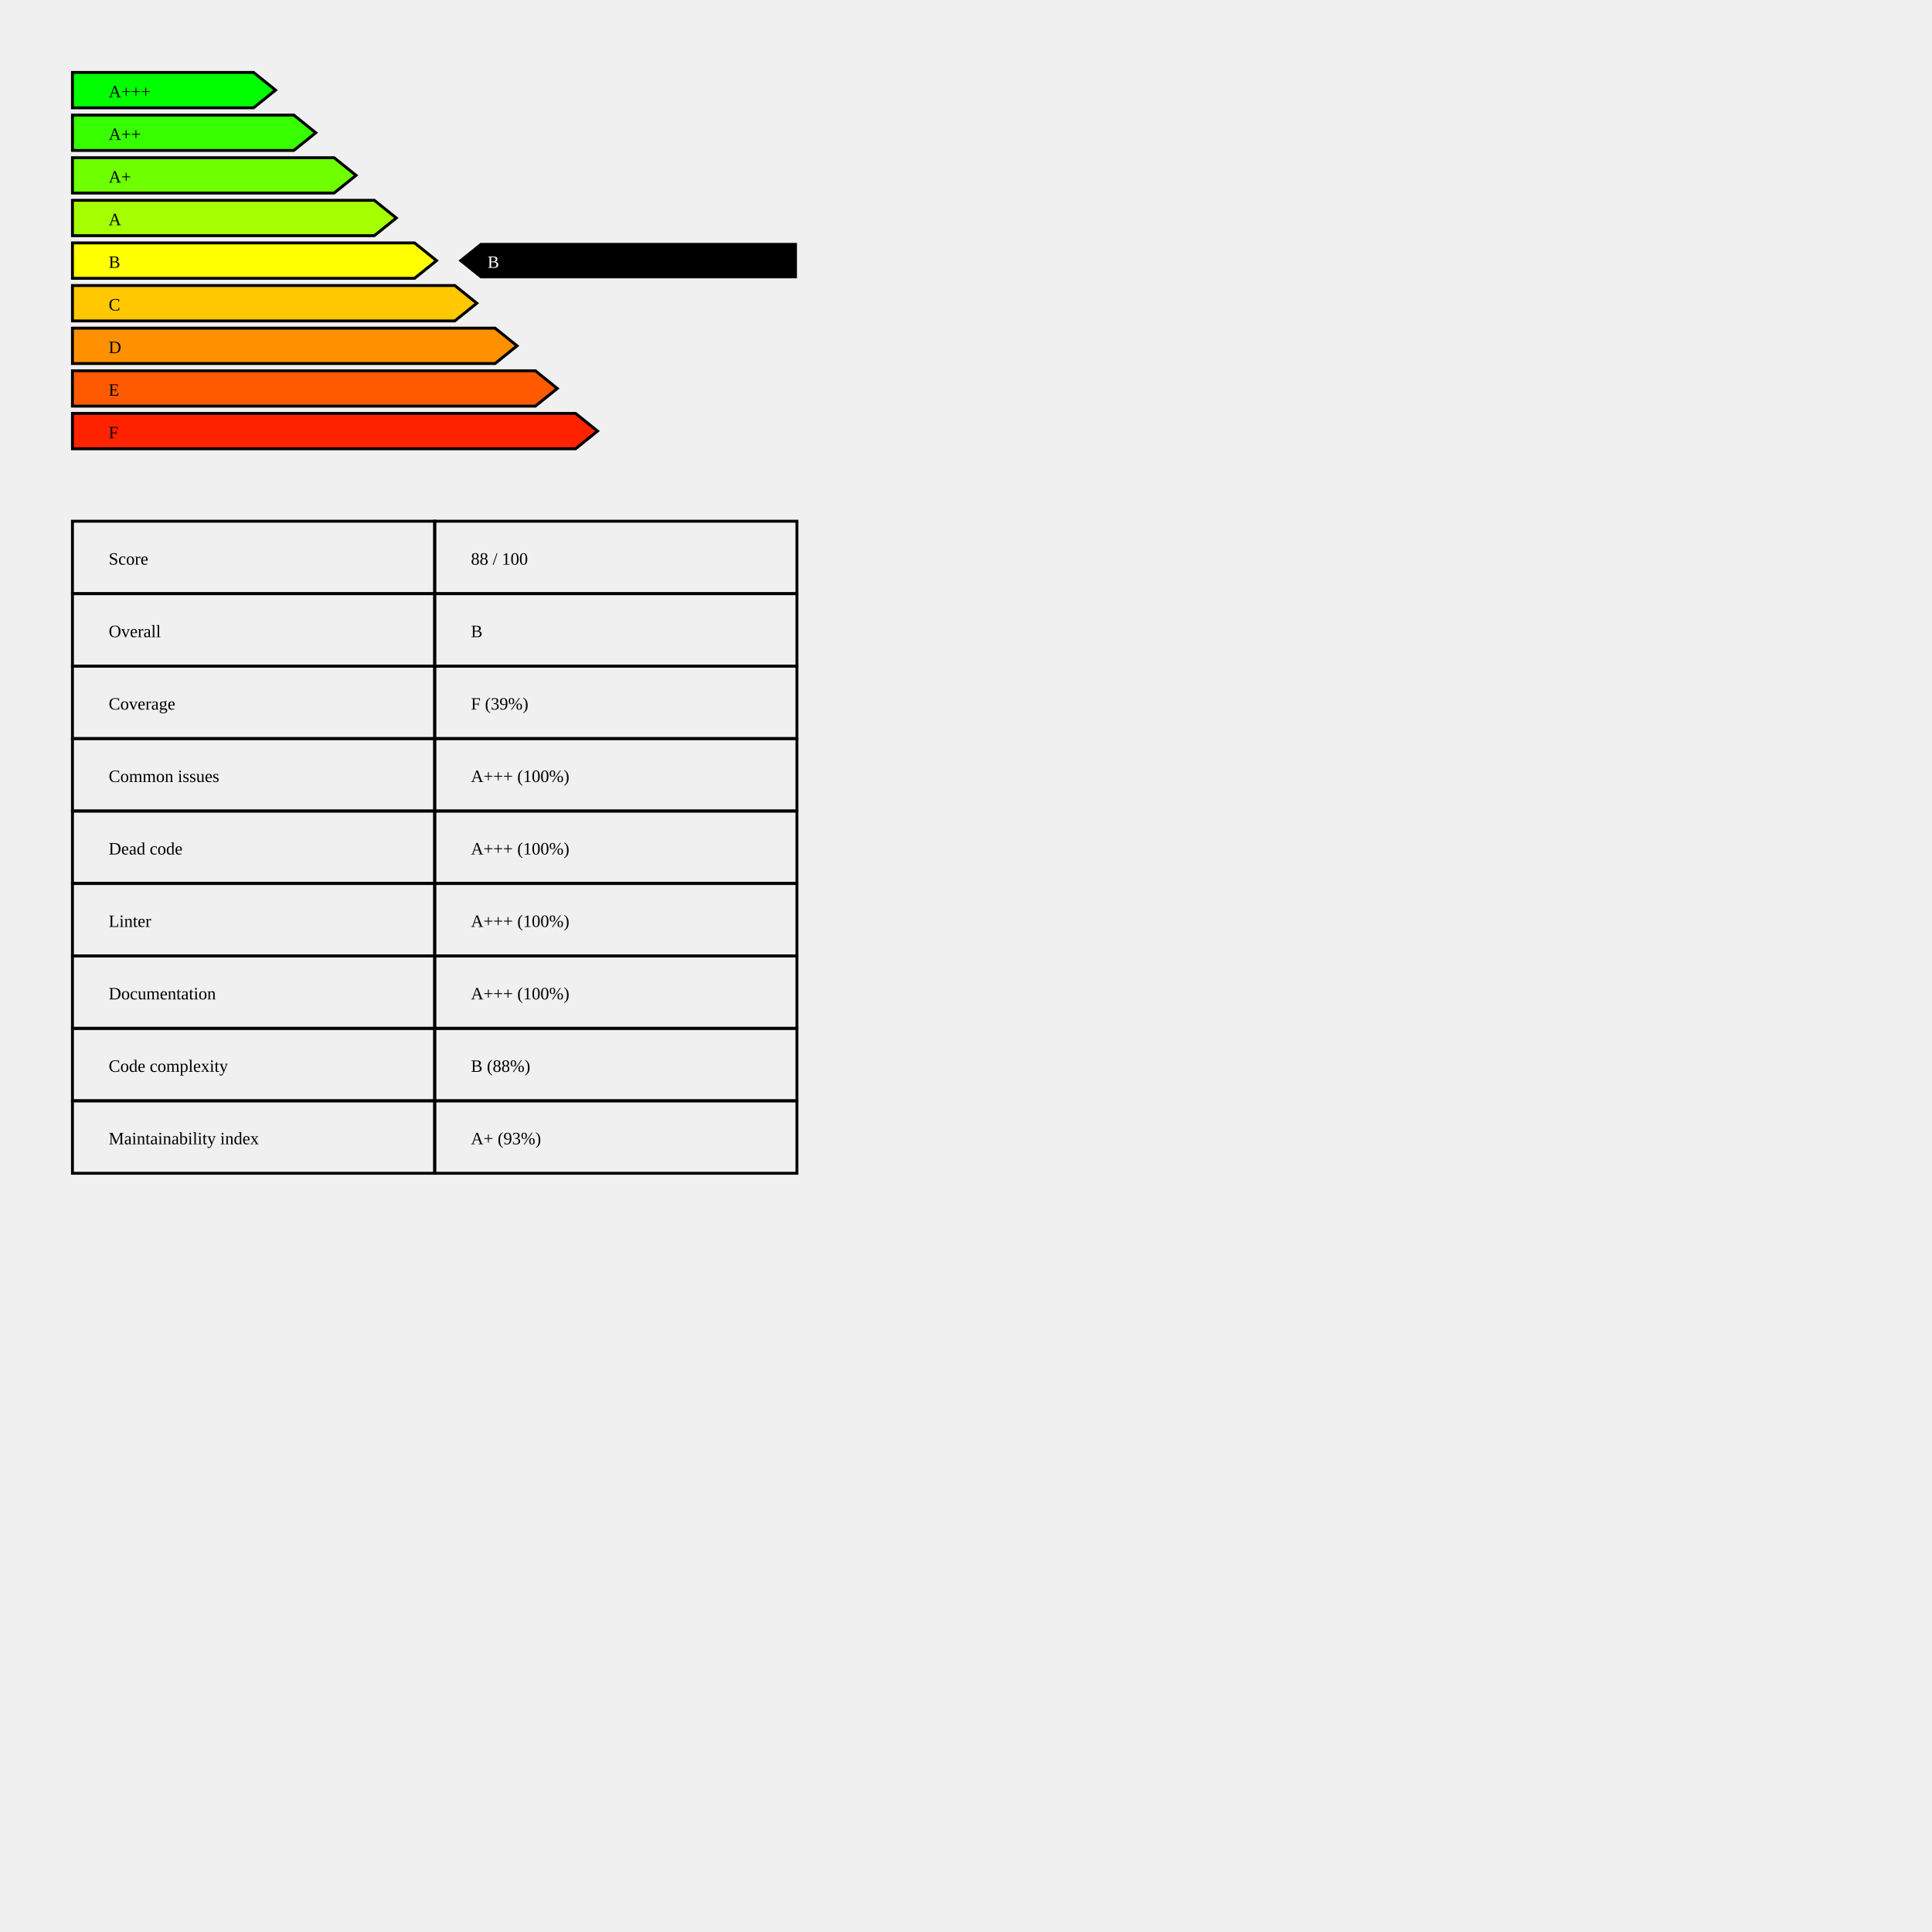
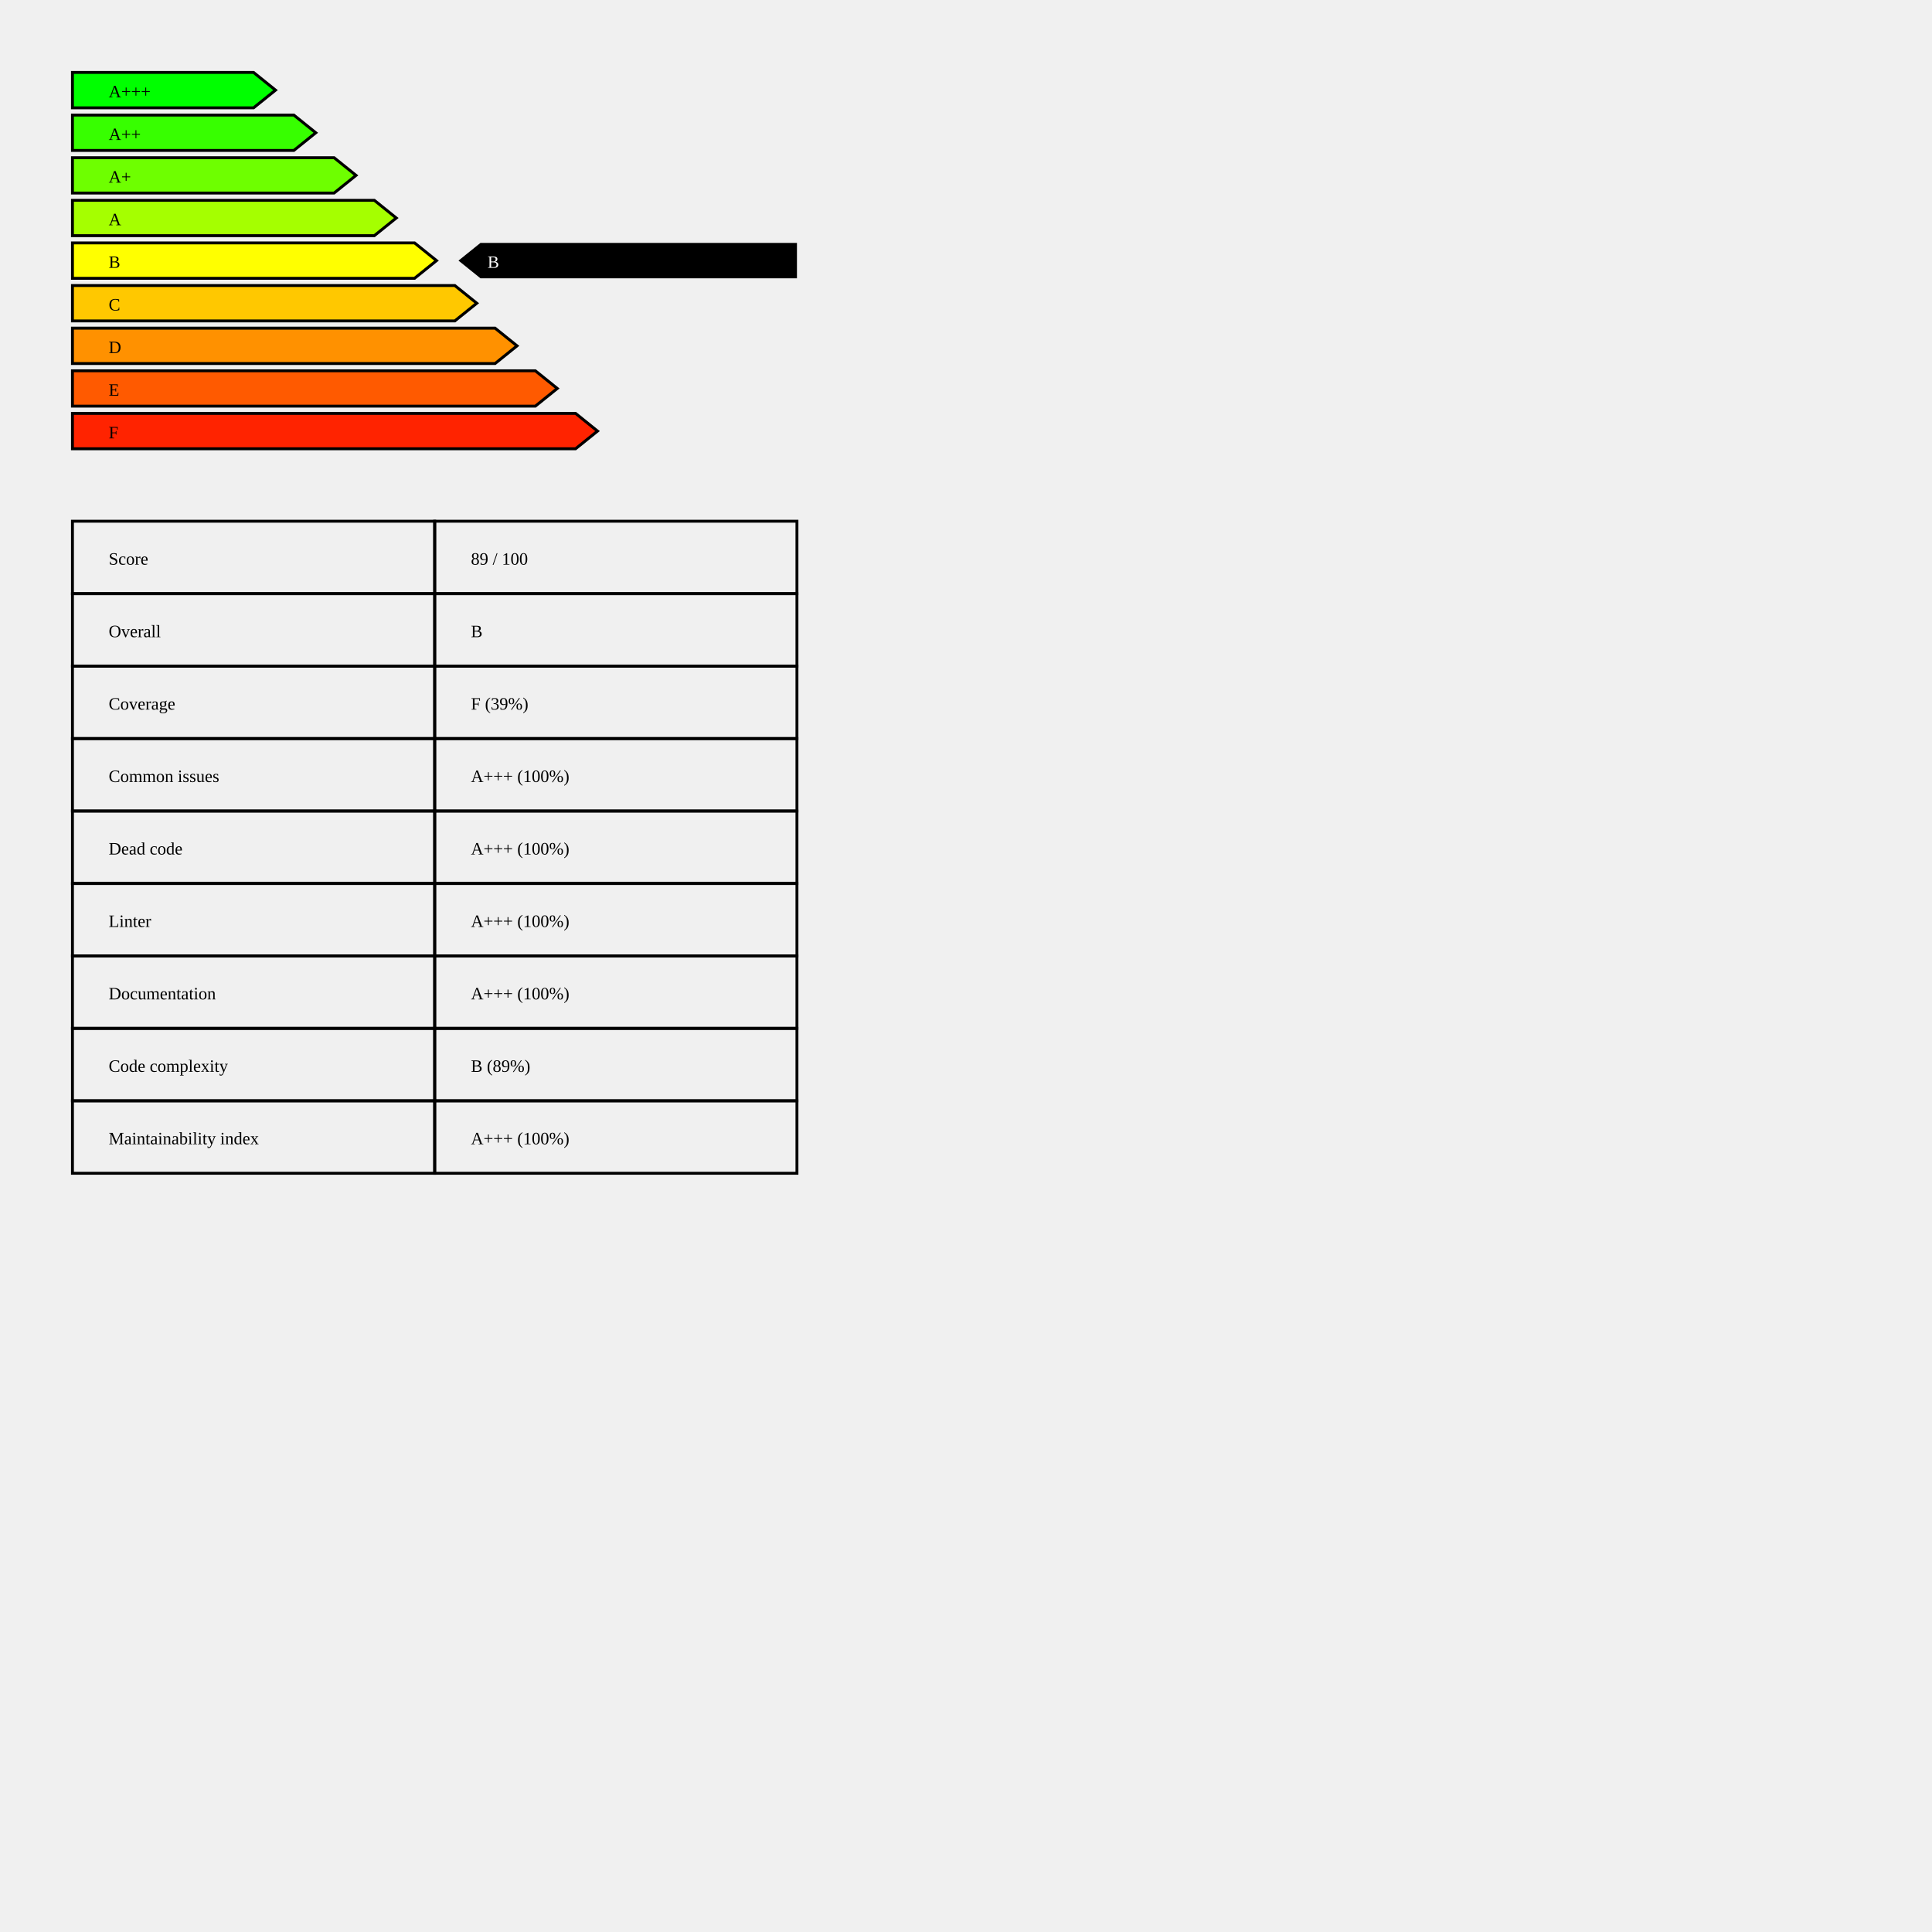
<svg xmlns="http://www.w3.org/2000/svg" baseProfile="full" height="1000pt" version="1.1" width="1000pt">
  <defs />
  <polygon points="50,50.0 175.0,50.0 190.152,62.206 175.0,74.412 50,74.412 50,50.0" style="fill:rgb(0 255 0);stroke:black;stroke-width:2;" />
  <text x="75.0" y="67.206">A+++</text>
  <polygon points="50,79.412 202.778,79.412 217.929,91.618 202.778,103.824 50,103.824 50,79.412" style="fill:rgb(55 255 0);stroke:black;stroke-width:2;" />
  <text x="75.0" y="96.618">A++</text>
  <polygon points="50,108.824 230.556,108.824 245.707,121.029 230.556,133.235 50,133.235 50,108.824" style="fill:rgb(110 255 0);stroke:black;stroke-width:2;" />
  <text x="75.0" y="126.029">A+</text>
  <polygon points="50,138.235 258.333,138.235 273.485,150.441 258.333,162.647 50,162.647 50,138.235" style="fill:rgb(165 255 0);stroke:black;stroke-width:2;" />
  <text x="75.0" y="155.441">A</text>
  <polygon points="50,167.647 286.111,167.647 301.263,179.853 286.111,192.059 50,192.059 50,167.647" style="fill:rgb(255 255 0);stroke:black;stroke-width:2;" />
  <text x="75.0" y="184.853">B</text>
  <polygon points="50,197.059 313.889,197.059 329.04,209.265 313.889,221.471 50,221.471 50,197.059" style="fill:rgb(255 200 0);stroke:black;stroke-width:2;" />
  <text x="75.0" y="214.265">C</text>
  <polygon points="50,226.471 341.667,226.471 356.818,238.676 341.667,250.882 50,250.882 50,226.471" style="fill:rgb(255 145 0);stroke:black;stroke-width:2;" />
  <text x="75.0" y="243.676">D</text>
  <polygon points="50,255.882 369.444,255.882 384.596,268.088 369.444,280.294 50,280.294 50,255.882" style="fill:rgb(255 90 0);stroke:black;stroke-width:2;" />
  <text x="75.0" y="273.088">E</text>
  <polygon points="50,285.294 397.222,285.294 412.374,297.5 397.222,309.706 50,309.706 50,285.294" style="fill:rgb(255 35 0);stroke:black;stroke-width:2;" />
  <text x="75.0" y="302.5">F</text>
  <polygon points="331.566,167.647 316.414,179.853 331.566,192.059 550,192.059 550,167.647" style="fill:black;" />
  <text fill="white" x="336.465" y="184.853">B</text>
  <text x="75.0" y="389.706">Score</text>
-   <text x="325.0" y="389.706">88 / 100</text>
+   <text x="325.0" y="389.706">89 / 100</text>
  <polygon points="50,359.706 300,359.706 300,409.706 50,409.706 50,359.706" style="fill:none; stroke:black;stroke-width:2;" />
  <polygon points="300,359.706 550,359.706 550,409.706 300,409.706 300,359.706" style="fill:none; stroke:black;stroke-width:2;" />
  <text x="75.0" y="439.706">Overall</text>
  <text x="325.0" y="439.706">B</text>
  <polygon points="50,409.706 300,409.706 300,459.706 50,459.706 50,409.706" style="fill:none; stroke:black;stroke-width:2;" />
  <polygon points="300,409.706 550,409.706 550,459.706 300,459.706 300,409.706" style="fill:none; stroke:black;stroke-width:2;" />
  <text x="75.0" y="489.706">Coverage</text>
  <text x="325.0" y="489.706">F  (39%)</text>
  <polygon points="50,459.706 300,459.706 300,509.706 50,509.706 50,459.706" style="fill:none; stroke:black;stroke-width:2;" />
  <polygon points="300,459.706 550,459.706 550,509.706 300,509.706 300,459.706" style="fill:none; stroke:black;stroke-width:2;" />
  <text x="75.0" y="539.706">Common issues</text>
  <text x="325.0" y="539.706">A+++  (100%)</text>
  <polygon points="50,509.706 300,509.706 300,559.706 50,559.706 50,509.706" style="fill:none; stroke:black;stroke-width:2;" />
  <polygon points="300,509.706 550,509.706 550,559.706 300,559.706 300,509.706" style="fill:none; stroke:black;stroke-width:2;" />
  <text x="75.0" y="589.706">Dead code</text>
  <text x="325.0" y="589.706">A+++  (100%)</text>
  <polygon points="50,559.706 300,559.706 300,609.706 50,609.706 50,559.706" style="fill:none; stroke:black;stroke-width:2;" />
  <polygon points="300,559.706 550,559.706 550,609.706 300,609.706 300,559.706" style="fill:none; stroke:black;stroke-width:2;" />
  <text x="75.0" y="639.706">Linter</text>
  <text x="325.0" y="639.706">A+++  (100%)</text>
  <polygon points="50,609.706 300,609.706 300,659.706 50,659.706 50,609.706" style="fill:none; stroke:black;stroke-width:2;" />
  <polygon points="300,609.706 550,609.706 550,659.706 300,659.706 300,609.706" style="fill:none; stroke:black;stroke-width:2;" />
  <text x="75.0" y="689.706">Documentation</text>
  <text x="325.0" y="689.706">A+++  (100%)</text>
  <polygon points="50,659.706 300,659.706 300,709.706 50,709.706 50,659.706" style="fill:none; stroke:black;stroke-width:2;" />
  <polygon points="300,659.706 550,659.706 550,709.706 300,709.706 300,659.706" style="fill:none; stroke:black;stroke-width:2;" />
  <text x="75.0" y="739.706">Code complexity</text>
-   <text x="325.0" y="739.706">B  (88%)</text>
+   <text x="325.0" y="739.706">B  (89%)</text>
  <polygon points="50,709.706 300,709.706 300,759.706 50,759.706 50,709.706" style="fill:none; stroke:black;stroke-width:2;" />
  <polygon points="300,709.706 550,709.706 550,759.706 300,759.706 300,709.706" style="fill:none; stroke:black;stroke-width:2;" />
  <text x="75.0" y="789.706">Maintainability index</text>
-   <text x="325.0" y="789.706">A+  (93%)</text>
+   <text x="325.0" y="789.706">A+++  (100%)</text>
  <polygon points="50,759.706 300,759.706 300,809.706 50,809.706 50,759.706" style="fill:none; stroke:black;stroke-width:2;" />
  <polygon points="300,759.706 550,759.706 550,809.706 300,809.706 300,759.706" style="fill:none; stroke:black;stroke-width:2;" />
</svg>
